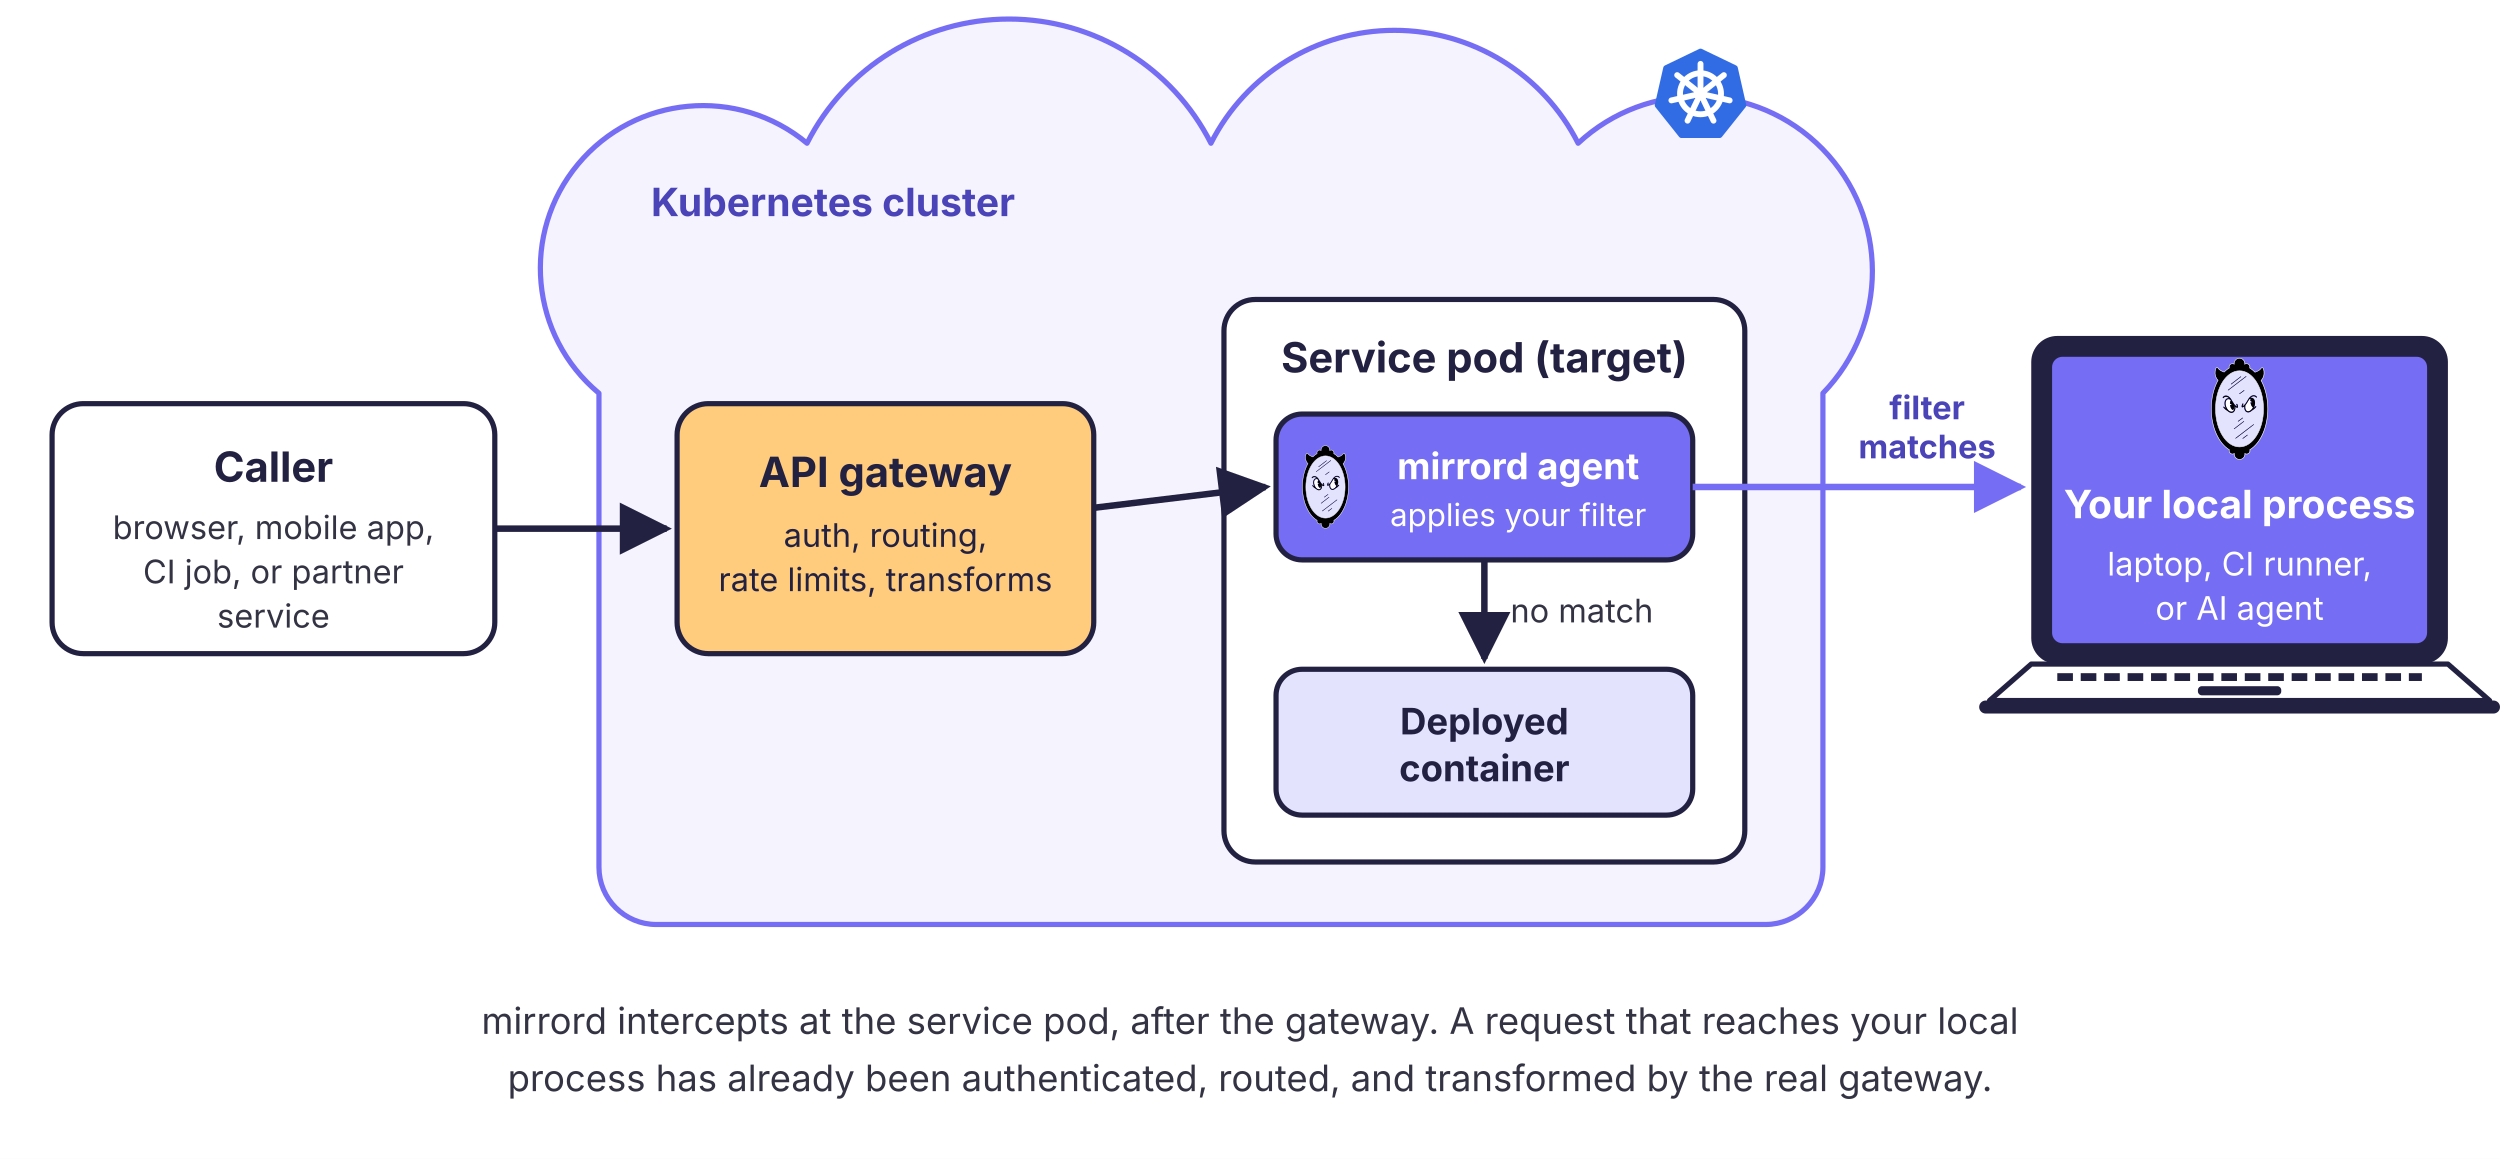
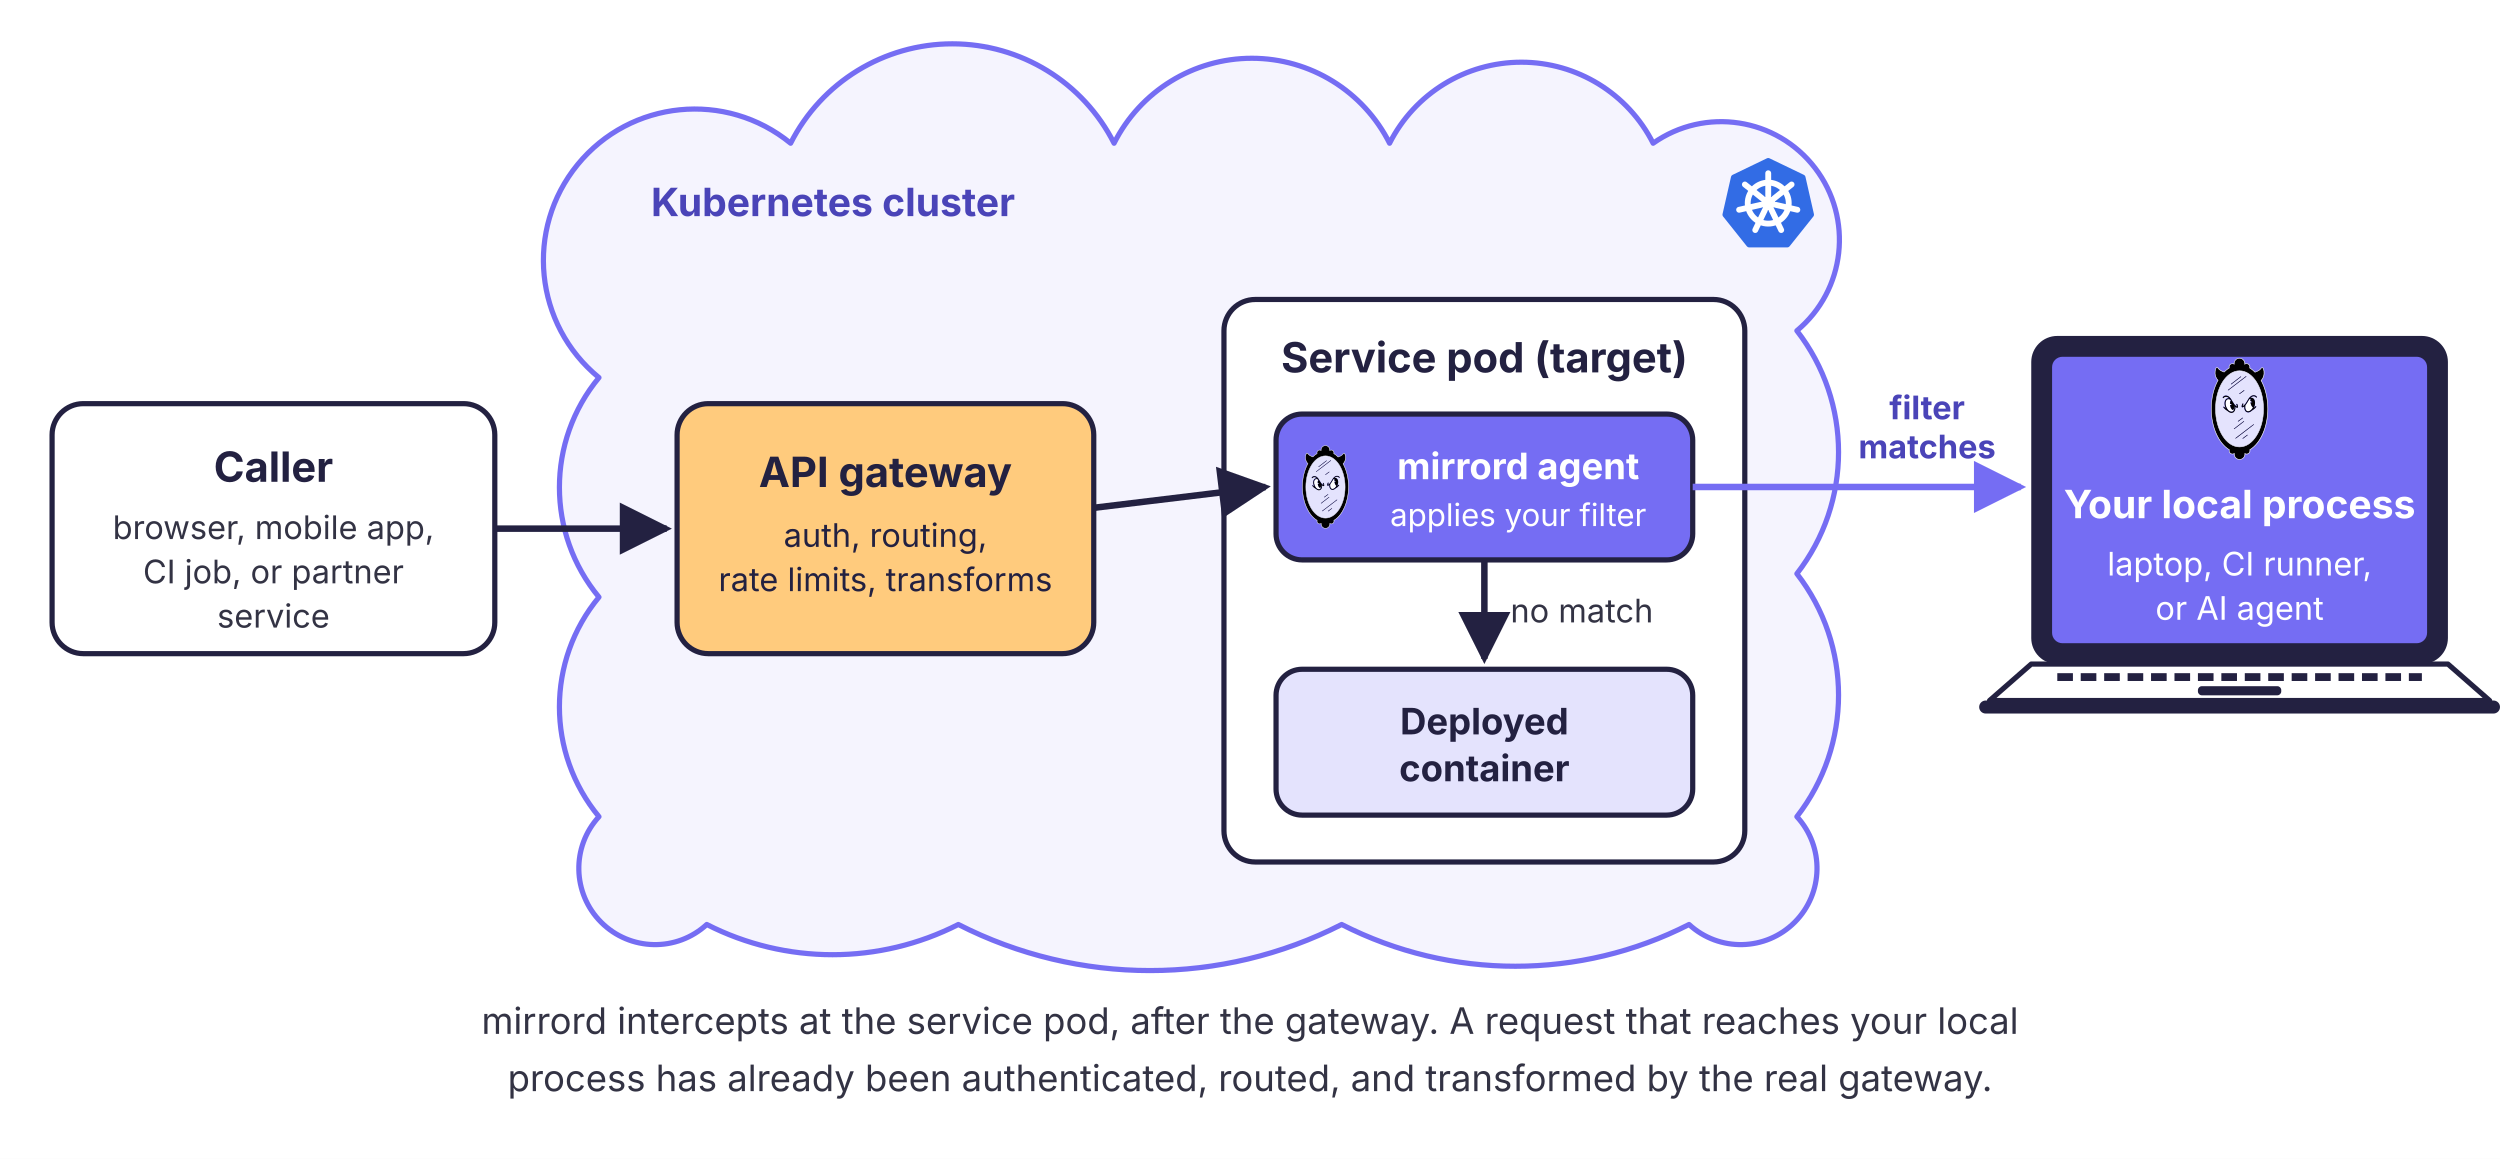
<svg xmlns="http://www.w3.org/2000/svg" viewBox="0 -25 960 445" width="960" height="445" font-family="Inter, Helvetica, Arial, sans-serif" role="img" aria-labelledby="t d">
  <defs>
    <marker id="arrow" viewBox="0 0 10 10" refX="9" refY="5" markerWidth="8" markerHeight="8" orient="auto-start-reverse">
      <path d="M0 0 L10 5 L0 10 z" fill="#232141" />
    </marker>
    <marker id="arrow-purple" viewBox="0 0 10 10" refX="9" refY="5" markerWidth="8" markerHeight="8" orient="auto-start-reverse">
      <path d="M0 0 L10 5 L0 10 z" fill="#756DF3" />
    </marker>
    <symbol id="k8s" viewBox="0 0 32 32">
      <polygon points="16.00,1.60 27.73,7.25 30.62,19.94 22.51,30.11 9.49,30.11 1.38,19.94 4.27,7.25" fill="#326CE5" stroke="#326CE5" stroke-width="2" stroke-linejoin="round" />
      <g fill="none" stroke="#ffffff" stroke-width="2" stroke-linecap="round">
        <circle cx="16" cy="16" r="7" />
        <line x1="16.00" y1="13.40" x2="16.00" y2="5.80" />
        <line x1="18.03" y1="14.38" x2="23.97" y2="9.64" />
        <line x1="18.53" y1="16.58" x2="25.94" y2="18.27" />
        <line x1="17.13" y1="18.34" x2="20.43" y2="25.19" />
        <line x1="14.87" y1="18.34" x2="11.57" y2="25.19" />
        <line x1="13.47" y1="16.58" x2="6.06" y2="18.27" />
        <line x1="13.97" y1="14.38" x2="8.03" y2="9.64" />
      </g>
      <circle cx="16" cy="16" r="2.4" fill="#ffffff" />
    </symbol>
    <symbol id="mirrord" viewBox="97 61 391 696">
      <path fill="#ffffff" d="M255.6,387c4.1,19.1-0.9,36.1-12,40.5c-8.2,3.2-17.8,0-26.5-8.2c-0.3-0.6-0.9-0.9-1.5-1.2c0,0,0,0-0.3-0.3 c-5.5-5.6-10.5-13.2-14-22c-4.7-11.5-6.1-23.2-4.4-33.5c1.8-9.4,6.1-16.1,12.8-18.8c5.5-2.3,12.5-1.5,19.3,2.6 c1.5,2.3,2.6,4.4,3.8,6.2c-4.1,2.6-6.4,10.3-6.4,20.3l3.2,1.8l11.1,6.5l-12.5,1.5h-0.9c0.3,1.2,0.3,2.3,0.6,3.5 c3.2,17.9,12,31.1,19,29.7c6.4-1.2,9.6-14.4,7.6-30.2C255.3,386.4,255.6,386.7,255.6,387z" />
      <path fill="#ffffff" d="M384,398.4c-3.2,6.8-7.3,12.3-12,17c0,0,0,0-0.3,0c-0.6,0.3-0.9,0.9-1.2,1.2c-8.7,7.9-18.4,11.5-26.5,8.2 c-11.1-4.7-16-21.4-12-40.5c1.5-1.8,3.2-3.8,4.7-5.6c5-6.5,9-13.2,12.8-20l1.2-2.1c1.2-1.8,2-3.8,3.2-5.6c1.2-2.1,2.6-4.4,4.4-7 c3.5-2.1,6.7-3.2,9.9-3.8c-2,4.7-2.3,10.3-2.3,15.3l3.2,1.8l11.1,6.5l-12.5,1.5h-0.9c0.3,1.2,0.3,2.3,0.6,3.8 C370.5,384.6,377.5,397,384,398.4z" />
      <path fill="#E4E3FD" d="M405,391.7c-1.5-1.2-3.8-0.9-5,0.6c-3.2,4.1-7,7.9-11.1,11.5c1.2-2.3,2.6-5,3.5-7.6 c5.3-12.6,6.7-25.8,4.7-37.3c-2.3-12-8.2-20.6-16.9-24.1c-4.1-1.8-8.8-2.1-13.7-1.2c4.4-4.4,10.2-8.5,17.5-10 c8.2-1.5,16.6,1.5,20.4,7.3c1.2,1.5,3.2,2.1,5,0.9c1.5-1.2,2-3.2,0.9-4.7c-5.5-8.2-16.6-12.3-27.4-10c-11.1,2.1-19.3,9.7-24.2,15.6 c-2,2.3-3.8,5-5.5,7.3c-2,2.9-3.5,5.6-5,8.2c-1.2,2.1-2.3,3.8-3.2,5.6l-1.2,2.1c-3.8,6.5-7.6,13.2-12.3,19.1 c-5.8,7.6-11.7,12.9-18.4,16.7c0.6-5,2-9.7,4.4-14.1c0.9-1.8,0.3-3.8-1.5-4.7c-1.7-0.9-3.8-0.3-4.7,1.5c-2.9,5.6-4.7,11.5-5.3,17.6 c0,0.9-0.3,3.5,1.5,5.6c1.2,1.2,2.3,1.8,4.1,1.8c1.5,0,2.9-0.3,4.4-1.5c2.6-1.5,5.3-3.2,7.9-5.3c-1.7,18.5,5,34.1,17.5,39.3 c2.9,1.2,5.8,1.8,8.8,1.8c8.5,0,17.5-4.4,25.4-12c11.4-6.2,21.6-14.4,29.5-24.7C406.7,395.2,406.4,392.8,405,391.7z M292.1,149.1 c90.1,0,163.6,116.6,163.6,259.6s-73.5,259.6-163.6,259.6c-90.4,0-163.6-116.6-163.6-259.6S201.9,149.1,292.1,149.1z M389.5,517.3 c0.9-0.6,0.9-1.8,0.3-2.3c-0.6-0.9-1.8-0.9-2.3-0.3l-122.5,93.7c-0.9,0.6-0.9,1.8-0.3,2.3c0.3,0.3,0.9,0.6,1.5,0.6 c0.3,0,0.9,0,1.2-0.3L389.5,517.3z M346.9,589c0.9-0.6,0.9-1.8,0.3-2.3c-0.6-0.9-1.8-0.9-2.3-0.3l-31.2,23.2 c-0.9,0.6-0.9,1.8-0.3,2.3c0.3,0.6,0.9,0.9,1.5,0.9c0.3,0,0.6-0.3,0.9-0.3L346.9,589z M338.2,189.1c0.9-0.6,0.9-1.8,0.3-2.3 c-0.6-0.9-1.8-0.9-2.3-0.3l-122.5,93.4c-0.9,0.6-0.9,1.8-0.3,2.3c0.3,0.3,0.9,0.6,1.5,0.6c0.3,0,0.9,0,0.9-0.3L338.2,189.1z M324.4,284.5c0.9-0.6,0.9-1.8,0.3-2.3c-0.6-0.9-1.7-0.9-2.3-0.3l-31.2,22.9c-0.9,0.6-0.9,1.8-0.3,2.3c0.3,0.6,0.9,0.6,1.5,0.6 c0.3,0,0.6,0,0.9-0.3L324.4,284.5z M322.7,495.9c0.9-0.6,0.9-1.8,0.3-2.3c-0.6-0.9-1.8-0.9-2.3-0.3l-66.2,50.8 c-0.9,0.6-0.9,1.8-0.3,2.3c0.3,0.3,0.9,0.6,1.5,0.6c0.3,0,0.6,0,0.9-0.3L322.7,495.9z M314.8,472.4c0.9-0.6,0.9-1.8,0.3-2.3 c-0.6-0.9-1.8-0.9-2.3-0.3L281.6,493c-0.9,0.6-0.9,1.8-0.3,2.3c0.3,0.6,0.9,0.9,1.5,0.9c0.3,0,0.9-0.3,0.9-0.3L314.8,472.4z M302.3,190.5c0.9-0.6,0.9-1.8,0.3-2.3c-0.6-0.9-1.7-0.9-2.3-0.3L234,239c-0.9,0.6-0.9,1.8-0.3,2.3c0.3,0.3,0.9,0.6,1.5,0.6 c0.3,0,0.9,0,1.2-0.3L302.3,190.5z M280.1,399.6c1.8-2.1,1.5-4.7,1.5-5.6c-0.6-6.2-2.3-12.3-5-17.9c-0.9-1.8-2.9-2.3-4.7-1.5 c-1.8,0.9-2.3,2.9-1.5,4.7c2.3,4.4,3.8,9.4,4.4,14.1c-6.4-3.8-12.5-9.4-18.4-16.7c-4.7-6.2-8.8-12.9-12.3-19.1l-1.5-2.3 c-1.2-1.8-2-3.8-3.2-5.6c-1.5-2.3-2.9-5.3-5-8.2c0,0,0,0,0-0.3c-1.5-2.3-3.5-5-5.5-7.3c-5-5.9-13.1-13.2-24.2-15.6 c-10.8-2.1-21.9,2.1-27.4,10c-1.2,1.5-0.6,3.8,0.9,4.7c1.5,1.2,3.8,0.6,4.7-0.9c4.1-5.9,12.5-8.8,20.4-7.3 c7.3,1.5,13.1,5.9,17.5,10c-4.7-0.9-9.3-0.3-13.7,1.2c-8.8,3.5-14.6,12-16.9,24.1c-2,11.5-0.3,24.7,4.7,37.3 c1.2,2.6,2.3,5.3,3.5,7.6c-4.1-3.5-7.9-7.3-11.1-11.5c-1.2-1.5-3.5-1.8-5-0.6c-1.5,1.2-1.8,3.5-0.6,5c8.2,10,18.4,18.5,29.5,24.7 c7.9,7.6,16.9,11.7,25.7,11.7c2.9,0,6.1-0.6,8.8-1.8c12.5-5.3,19-20.6,17.5-39.3c2.6,2.1,5,3.8,7.9,5.3c1.5,0.9,2.9,1.2,4.4,1.2 C277.8,401.4,279.2,400.8,280.1,399.6z" />
      <path d="M439.4,215.2c29.5,54,45.5,122.4,45.5,193.8c0,123.6-49,234.9-122.8,279.2c0.6,2.1,1.2,4.4,1.2,6.8 c0,12.3-10.2,22.6-22.5,22.6c-4.4,0-8.8-1.2-12.3-3.5c0.3,1.2,0.3,2.6,0.3,3.8c0,20.3-16.3,36.7-36.5,36.7s-36.5-16.4-36.5-36.7 c0-1.2,0-2.6,0.3-3.8c-3.5,2.3-7.9,3.5-12.3,3.5c-12.3,0-22.5-10-22.5-22.6c0-2.3,0.3-4.7,1.2-6.8C148.6,643.6,99.3,532.3,99.3,409 c0-71.9,16.3-140.9,46.4-195.3c-1.5-0.9-2.3-2.1-3.5-3.2c-9.9-11.2-15.5-26.4-16.9-42.6c-0.6-11.5,0.9-23.2,5-33.8 c0.6-1.8,2.6-6.8,7.6-7.3c5.3-0.6,8.5,3.8,11.4,7.9c1.2,1.5,2.3,2.9,2.9,3.8c5.5,5.3,12.5,9.7,21.6,13.8c4.4,2.1,9,3.8,13.4,5.3 c11.1-11.2,22.8-20.6,35-27.9c-0.6-2.3-1.2-4.4-1.2-6.8c0-12.3,10.2-22.6,22.5-22.6c4.4,0,8.8,1.2,12.3,3.5c0-1.2-0.3-2.6-0.3-3.8 c0-20.3,16.3-36.7,36.5-36.7c20.1,0,36.5,16.4,36.5,36.7c0,1.2,0,2.6-0.3,3.8c3.5-2.3,7.9-3.5,12.3-3.5c12.5,0,22.5,10.3,22.5,22.6 c0,2.3-0.3,4.7-1.2,6.8c12.5,7.6,24.8,17.3,36.2,29.1c4.7-1.5,9-3.2,13.7-5.3c9-4.1,16-8.5,21.6-13.8c0.9-0.9,2-2.3,2.9-3.8 c2.9-4.1,6.1-8.5,11.4-7.9c5,0.6,7,5.6,7.6,7.3c4.1,10.6,5.5,22.3,4.7,33.8c-1.2,15.9-7,31.4-16.9,42.6 C442.3,212.6,441.1,214,439.4,215.2z M455.7,409c0-143.3-73.5-259.6-163.6-259.6c-90.4,0-163.6,116.6-163.6,259.6 c0,143,73.5,259.6,163.6,259.6C382.5,668.6,455.7,552,455.7,409z" />
      <path fill="#ffffff" d="M292.4,756.6c-21.2,0-38.5-17.4-38.5-38.7c0-0.1,0-0.2,0-0.3c-3,1.3-6.5,2-10,2c-13.5,0-24.5-11-24.5-24.6 c0-2.2,0.2-4.2,0.7-5.9c-36.1-22.2-66.8-60.3-88.9-110.2C109,528.5,97.3,469.7,97.3,409c0-71.5,16.3-140.6,45.8-194.7 c-0.6-0.5-1.1-1-1.5-1.5c-0.3-0.3-0.5-0.6-0.8-0.8l-0.1-0.1c-9.7-10.9-15.9-26.4-17.4-43.7c-0.6-12.5,1.1-24.4,5.1-34.7 c0.8-2.3,3.2-7.9,9.2-8.6c6.5-0.7,10.4,4.7,13.2,8.7c1.1,1.4,2.2,2.8,2.9,3.7c5.3,5,11.9,9.2,20.9,13.3c3.5,1.7,7.6,3.3,12.1,4.8 c10.7-10.7,21.9-19.6,33.2-26.5c-0.5-1.9-0.9-3.7-0.9-5.8c0-13.3,11.2-24.6,24.5-24.6c3.5,0,6.9,0.7,10,2c0-0.1,0-0.2,0-0.3 c0-21.3,17.3-38.7,38.5-38.7c21.2,0,38.5,17.4,38.5,38.7c0,0.1,0,0.2,0,0.3c3-1.3,6.5-2,10-2c13.5,0,24.5,11,24.5,24.6 c0,2.2-0.2,4.2-0.7,5.9c12.2,7.6,23.8,16.9,34.3,27.6c3.7-1.2,7.6-2.7,12.3-4.8c9-4.1,15.7-8.4,21-13.4c0.7-0.7,1.8-2,2.6-3.4 l0.1-0.1c2.8-4,6.7-9.5,13.2-8.8c6,0.7,8.5,6.3,9.3,8.7c4,10.4,5.7,22.4,4.8,34.5c-1.2,16.6-7.5,32.4-17.2,43.5c-0.4,1-1.3,2-2.4,3 c29,53.9,44.9,122.4,44.9,193.3c0,60.9-11.7,119.7-33.9,170.2c-22,49.9-52.6,87.9-88.6,110c0.5,1.9,0.8,3.8,0.8,5.8 c0,13.3-11.2,24.6-24.5,24.6c-3.5,0-6.9-0.7-10-2c0,0.1,0,0.2,0,0.3C330.8,739.2,313.6,756.6,292.4,756.6z M259.4,709.5l-1.2,5 c-0.2,0.9-0.2,2.3-0.2,3.3c0,19.1,15.5,34.7,34.5,34.7s34.5-15.6,34.5-34.7c0-1.1,0-2.4-0.2-3.3l-1.2-5l4.3,2.9 c3.1,2.1,7,3.2,11.1,3.2c11.1,0,20.5-9.4,20.5-20.6c0-2.1-0.5-4.2-1.1-6.2l-0.4-1.5l1.3-0.8c72.9-43.8,121.8-155.3,121.8-277.5 c0-70.8-16.1-139.3-45.3-192.8l-0.9-1.6l1.5-1c1.6-1.1,2.3-2.2,2.4-2.5l0.1-0.4l0.3-0.3c9.3-10.4,15.2-25.5,16.4-41.4 c0.9-11.6-0.7-22.9-4.5-32.9c-0.6-1.7-2.3-5.6-6-6.1c-3.8-0.4-6.3,2.6-9.5,7c-0.9,1.5-2.1,3-3.2,4.1c-5.7,5.4-12.7,9.9-22.2,14.2 c-5.4,2.4-9.7,4-13.9,5.4l-1.2,0.4l-0.9-0.9c-10.9-11.3-23-21-35.8-28.8l-1.5-0.9l0.7-1.6c0.7-1.6,1-3.5,1-6 c0-11.4-9.2-20.6-20.5-20.6c-4.1,0-8.1,1.1-11.1,3.2l-4.3,2.9l1.2-5c0.2-0.9,0.2-2.3,0.2-3.3c0-19.1-15.5-34.7-34.5-34.7 c-19,0-34.5,15.6-34.5,34.7c0,0.5,0.1,1.1,0.1,1.7c0.1,0.7,0.2,1.4,0.2,2.1v3.8l-3.1-2.1c-3.1-2.1-7-3.2-11.1-3.2 c-11.1,0-20.5,9.4-20.5,20.6c0,1.9,0.4,3.6,0.9,5.6l0.5,2.1l-1.3,0.8c-11.8,7.1-23.5,16.4-34.6,27.6l-0.9,0.9l-1.2-0.4 c-5.1-1.7-9.7-3.5-13.6-5.4c-9.5-4.3-16.5-8.8-22.1-14.2l-0.2-0.2l-0.1-0.2c-0.5-0.8-1.7-2.2-2.8-3.6l-0.1-0.1 c-3.1-4.4-5.7-7.5-9.5-7.1c-3.7,0.4-5.4,4.3-5.9,6c-3.8,9.8-5.5,21.2-4.9,33c1.5,16.4,7.3,31.1,16.4,41.3c0.3,0.3,0.6,0.6,0.9,0.9 c0.7,0.8,1.4,1.5,2.2,2l1.6,1l-0.9,1.7c-29.7,53.8-46.1,122.8-46.1,194.3c0,121.9,49.2,233.4,122.4,277.5l1.5,0.9l-0.7,1.6 c-0.7,1.6-1,3.5-1,6c0,11.4,9.2,20.6,20.5,20.6c4.1,0,8.1-1.1,11.1-3.2L259.4,709.5z M292.1,670.6c-91.3,0-165.6-117.3-165.6-261.6 s74.3-261.6,165.6-261.6c91.3,0,165.6,117.3,165.6,261.6S383.4,670.6,292.1,670.6z M292.1,151.4c-89.1,0-161.6,115.5-161.6,257.6 c0,68.8,16.9,133.5,47.7,182.3c30.6,48.5,71,75.2,113.9,75.2c89.1,0,161.6-115.5,161.6-257.6C453.7,267,381.2,151.4,292.1,151.4z" />
      <path d="M344.9,586.3c0.9-0.6,1.7-0.3,2.3,0.3c0.6,0.9,0.3,1.8-0.3,2.3l-31.2,23.2c-0.3,0.3-0.6,0.3-0.9,0.3 c-0.6,0-1.2-0.3-1.5-0.9c-0.6-0.9-0.3-1.8,0.3-2.3L344.9,586.3z" />
      <path d="M372,415.5c4.4-4.4,8.5-10.3,12-17c-6.4-1.8-13.4-13.8-16.3-29.7c-0.3-1.2-0.6-2.3-0.6-3.8h0.9l12.5-1.5l-11.1-6.5 l-3.2-1.8c0-5,0.3-10.6,2.3-15.3c-3.2,0.6-6.7,1.8-9.9,3.8c-1.8,2.3-3.2,5-4.4,7c-1.2,2.1-2.3,3.8-3.2,5.6l-1.2,2.1 c-3.8,6.5-7.9,13.5-12.8,20c-1.5,2.1-3.2,3.8-4.7,5.6c-4.1,19.1,0.9,35.8,12,40.5c8.2,3.2,17.8-0.3,26.5-8.2 C370.8,416.3,371.4,415.8,372,415.5z M410.5,326.8c1.2,1.5,0.9,3.8-0.9,4.7c-1.5,1.2-3.8,0.9-5-0.9c-4.1-5.9-12.5-8.8-20.4-7.3 c-7.3,1.5-13.1,5.9-17.5,10c4.7-0.9,9.3-0.3,13.7,1.2c8.8,3.5,14.9,12,16.9,24.1c2,11.5,0.3,24.7-4.7,37.3 c-1.2,2.6-2.3,5.3-3.5,7.6c4.1-3.5,7.9-7.3,11.1-11.5c1.2-1.5,3.5-1.8,5-0.6c1.5,1.2,1.7,3.5,0.6,5c-8.2,10.3-18.4,18.5-29.5,24.7 c-7.9,7.6-16.9,12-25.4,12c-3.2,0-6.1-0.6-8.8-1.8c-12.5-5.3-19-20.6-17.5-39.3c-2.6,2.1-5.3,3.8-7.9,5.3c-1.5,0.9-3.2,1.5-4.4,1.5 c-1.5,0-2.9-0.6-4.1-1.8c-1.7-2.1-1.5-4.7-1.5-5.6c0.6-6.2,2.3-12,5.3-17.6c0.9-1.8,2.9-2.3,4.7-1.5c1.8,0.9,2.3,2.9,1.5,4.7 c-2.3,4.4-3.8,9.4-4.4,14.1c6.4-3.8,12.5-9.4,18.4-16.7c4.7-6.2,8.8-12.6,12.3-19.1l1.2-2.1c1.2-2.1,2.3-3.8,3.2-5.6 c1.5-2.3,2.9-5.3,5-8.2c1.8-2.3,3.5-5,5.5-7.3c5-5.9,13.4-13.2,24.2-15.6C393.9,314.5,405,318.6,410.5,326.8z" />
      <path d="M324.4,284.5l-31.5,23.2c-0.3,0.3-0.6,0.3-0.9,0.3c-0.6,0-1.2-0.3-1.5-0.6c-0.6-0.9-0.3-1.8,0.3-2.3l31.2-23.2 c0.9-0.6,1.7-0.3,2.3,0.3C325.6,282.7,325.3,283.9,324.4,284.5z" />
      <path d="M312.8,469.5c0.9-0.6,1.8-0.3,2.3,0.3c0.6,0.9,0.3,1.8-0.3,2.3l-31.2,23.2c-0.3,0.3-0.6,0.3-0.9,0.3 c-0.6,0-1.2-0.3-1.5-0.9c-0.6-0.9-0.3-1.8,0.3-2.3L312.8,469.5z" />
      <path d="M387.5,514.7c0.9-0.6,1.8-0.3,2.3,0.3c0.6,0.9,0.3,1.8-0.3,2.3L267,611c-0.3,0.3-0.6,0.3-1.2,0.3c-0.6,0-1.2-0.3-1.5-0.6 c-0.6-0.9-0.6-1.8,0.3-2.3L387.5,514.7z" />
      <path d="M320.7,493c0.9-0.6,1.8-0.3,2.3,0.3c0.6,0.9,0.6,1.8-0.3,2.3l-66.2,51.1c-0.3,0.3-0.6,0.3-0.9,0.3c-0.6,0-1.2-0.3-1.5-0.6 c-0.6-0.9-0.6-1.8,0.3-2.3L320.7,493z" />
      <path d="M300.2,187.9c0.9-0.6,1.7-0.3,2.3,0.3c0.6,0.9,0.6,1.8-0.3,2.3l-65.9,51.1c-0.3,0.3-0.6,0.3-1.2,0.3 c-0.6,0-0.9-0.3-1.5-0.6c-0.6-0.9-0.3-1.8,0.3-2.3L300.2,187.9z" />
      <path d="M213.6,279.8l122.5-93.7c0.6-0.6,1.8-0.3,2.3,0.3c0.6,0.9,0.3,1.8-0.3,2.3l-122.5,93.7c-0.3,0.3-0.6,0.3-0.9,0.3 c-0.6,0-1.2-0.3-1.5-0.6C212.7,281.6,212.7,280.4,213.6,279.8z" />
      <path d="M243.9,427.5c11.1-4.4,16-21.4,12-40.5c-0.3-0.3-0.6-0.6-0.9-0.9c2,15.9-1.2,29.1-7.6,30.2c-7.3,1.5-15.8-12-19-29.7 c-0.3-1.2-0.3-2.3-0.6-3.5h0.9l12.5-1.5l-11.1-6.5l-3.2-1.8c0-10,2.3-17.6,6.4-20.3c-1.2-2.1-2.3-4.1-3.8-6.2 c-7-4.1-13.7-5-19.3-2.6c-6.4,2.6-11.1,9.4-12.8,18.8c-1.8,10-0.3,22,4.4,33.5c3.5,8.8,8.5,16.4,14,22c0,0,0.3,0,0.3,0.3 c0.6,0.3,1.2,0.9,1.5,1.2C225.9,427.2,235.8,430.7,243.9,427.5z M204.9,319.1c11.1,2.1,19.3,9.7,24.2,15.6c2,2.3,3.8,5,5.5,7.3 c0,0,0,0,0,0.3c2,2.9,3.5,5.6,5,8.2c1.2,1.8,2,3.5,3.2,5.6l1.5,2.3c3.8,6.5,7.6,12.9,12.3,19.1c5.8,7.3,11.7,12.9,18.4,16.7 c-0.6-5-2-9.7-4.4-14.1c-0.9-1.8-0.3-3.8,1.5-4.7c1.8-0.9,3.8-0.3,4.7,1.5c2.9,5.6,4.7,11.5,5,17.9c0,0.9,0.3,3.5-1.5,5.6 c-1.2,1.2-2.6,1.8-4.1,1.8c-1.5,0-2.9-0.6-4.4-1.2c-2.6-1.5-5.3-3.2-7.9-5.3c1.7,18.5-5,34.1-17.5,39.3c-2.9,1.2-5.8,1.8-8.8,1.8 c-8.5,0-17.5-4.4-25.7-11.7c-11.4-6.2-21.6-14.7-29.5-24.7c-1.2-1.5-0.9-3.8,0.6-5c1.5-1.2,3.8-0.9,5,0.6c3.2,4.1,7,7.9,11.1,11.5 c-1.2-2.3-2.6-5-3.5-7.6c-5-12.6-6.7-25.8-4.7-37.3c2-12,8.2-20.6,16.9-24.1c4.1-1.8,8.8-2.1,13.7-1.2c-4.4-4.4-10.2-8.8-17.5-10 c-8.2-1.5-16.6,1.5-20.4,7.3c-1.2,1.5-3.2,2.1-4.7,0.9c-1.5-1.2-2-3.2-0.9-4.7C183,320.9,194.1,317.1,204.9,319.1z" />
    </symbol>
  </defs>
  <rect x="0" y="-25" width="960" height="445" fill="#ffffff" />
-   <path d="M252.0 330.0 A22 22 0 0 1 230.0 308.0 L230.0 126.0 A62.4 62.4 0 0 1 309.9 30.0 A86.9 86.9 0 0 1 465.0 30.0 A79.0 79.0 0 0 1 606.0 30.0 A67.2 67.2 0 0 1 700.0 126.0 L700.0 308.0 A22 22 0 0 1 678.0 330.0 Z" fill="#F5F4FE" stroke="#756DF3" stroke-width="2" stroke-linejoin="round" />
+   <path d="M230.0 288.6 A66.1 66.1 0 0 1 230.0 204.3 A66.1 66.1 0 0 1 230.0 120.0 A58.1 58.1 0 0 1 303.6 30.0 A69.6 69.6 0 0 1 427.8 30.0 A59.2 59.2 0 0 1 533.6 30.0 A56.7 56.7 0 0 1 634.8 30.0 A45.4 45.4 0 0 1 690.0 102.0 A76.0 76.0 0 0 1 690.0 195.3 A76.0 76.0 0 0 1 690.0 288.6 A29.3 29.3 0 0 1 648.6 330.0 A146.7 146.7 0 0 1 515.2 330.0 A161.9 161.9 0 0 1 368.0 330.0 A106.3 106.3 0 0 1 271.4 330.0 A29.3 29.3 0 0 1 230.0 288.6 Z" fill="#F5F4FE" stroke="#756DF3" stroke-width="2" stroke-linejoin="round" />
  <text x="250" y="58" font-size="15" font-weight="700" fill="#4a44b8">Kubernetes cluster</text>
  <rect x="20" y="130" width="170" height="96" rx="12" fill="#ffffff" stroke="#232141" stroke-width="2" />
  <text x="105" y="160" font-size="16" font-weight="700" fill="#232141" text-anchor="middle">Caller</text>
  <text x="105" y="182" font-size="12.5" fill="#333344" text-anchor="middle">browser, mobile app,</text>
  <text x="105" y="199" font-size="12.5" fill="#333344" text-anchor="middle">CI job, or partner</text>
  <text x="105" y="216" font-size="12.5" fill="#333344" text-anchor="middle">service</text>
  <rect x="260" y="130" width="160" height="96" rx="12" fill="#FFCB7D" stroke="#232141" stroke-width="2" />
  <text x="340" y="162" font-size="16" font-weight="700" fill="#232141" text-anchor="middle">API gateway</text>
  <text x="340" y="185" font-size="12.5" fill="#232141" text-anchor="middle">auth, routing,</text>
  <text x="340" y="202" font-size="12.5" fill="#232141" text-anchor="middle">rate limits, transforms</text>
  <rect x="470" y="90" width="200" height="216" rx="12" fill="#ffffff" stroke="#232141" stroke-width="2" />
  <text x="570" y="118" font-size="16" font-weight="700" fill="#232141" text-anchor="middle">Service pod (target)</text>
  <rect x="490" y="134" width="160" height="56" rx="10" fill="#756DF3" stroke="#232141" stroke-width="2" />
  <use href="#mirrord" x="500" y="146" width="18" height="32" />
  <text x="583" y="159" font-size="14" font-weight="700" fill="#ffffff" text-anchor="middle">mirrord agent</text>
  <text x="583" y="177" font-size="12" fill="#ffffff" text-anchor="middle">applies your filter</text>
  <rect x="490" y="232" width="160" height="56" rx="10" fill="#E4E3FD" stroke="#232141" stroke-width="2" />
  <text x="570" y="257" font-size="14" font-weight="700" fill="#232141" text-anchor="middle">Deployed</text>
  <text x="570" y="275" font-size="14" font-weight="700" fill="#232141" text-anchor="middle">container</text>
  <rect x="780" y="104" width="160" height="126" rx="10" fill="#232141" />
  <rect x="788" y="112" width="144" height="110" rx="4" fill="#756DF3" />
  <path d="M780 230 H940 L956 244 H764 Z" fill="#ffffff" stroke="#232141" stroke-width="2" stroke-linejoin="round" />
  <line x1="790" y1="235" x2="930" y2="235" stroke="#232141" stroke-width="3" stroke-dasharray="6 3" />
  <rect x="844" y="238.5" width="32" height="3.5" rx="1.5" fill="#232141" />
  <rect x="760" y="244" width="200" height="5" rx="2.5" fill="#232141" />
  <use href="#mirrord" x="849" y="112" width="22" height="40" />
  <text x="860" y="174" font-size="15" font-weight="700" fill="#ffffff" text-anchor="middle">Your local process</text>
  <text x="860" y="196" font-size="12.5" fill="#ffffff" text-anchor="middle">laptop, CI runner,</text>
  <text x="860" y="213" font-size="12.5" fill="#ffffff" text-anchor="middle">or AI agent</text>
  <line x1="190" y1="178" x2="256" y2="178" stroke="#232141" stroke-width="2.5" marker-end="url(#arrow)" />
  <line x1="420" y1="170" x2="486" y2="162" stroke="#232141" stroke-width="2.5" marker-end="url(#arrow)" />
  <line x1="650" y1="162" x2="776" y2="162" stroke="#756DF3" stroke-width="2.5" marker-end="url(#arrow-purple)" />
  <text x="740" y="136" font-size="12.5" font-weight="700" fill="#4a44b8" text-anchor="middle">filter</text>
  <text x="740" y="151" font-size="12.5" font-weight="700" fill="#4a44b8" text-anchor="middle">matches</text>
  <line x1="570" y1="190" x2="570" y2="228" stroke="#232141" stroke-width="2.5" marker-end="url(#arrow)" />
  <text x="580" y="214" font-size="12.5" fill="#333344">no match</text>
  <text x="480" y="372" font-size="14" fill="#333344" text-anchor="middle">mirrord intercepts at the service pod, after the gateway. A request that reaches your local</text>
  <text x="480" y="394" font-size="14" fill="#333344" text-anchor="middle">process has already been authenticated, routed, and transformed by the real gateway.</text>
-   <use href="#k8s" x="635" y="-7" width="36" height="36" />
+   <use href="#k8s" x="661" y="35" width="36" height="36" />
</svg>
